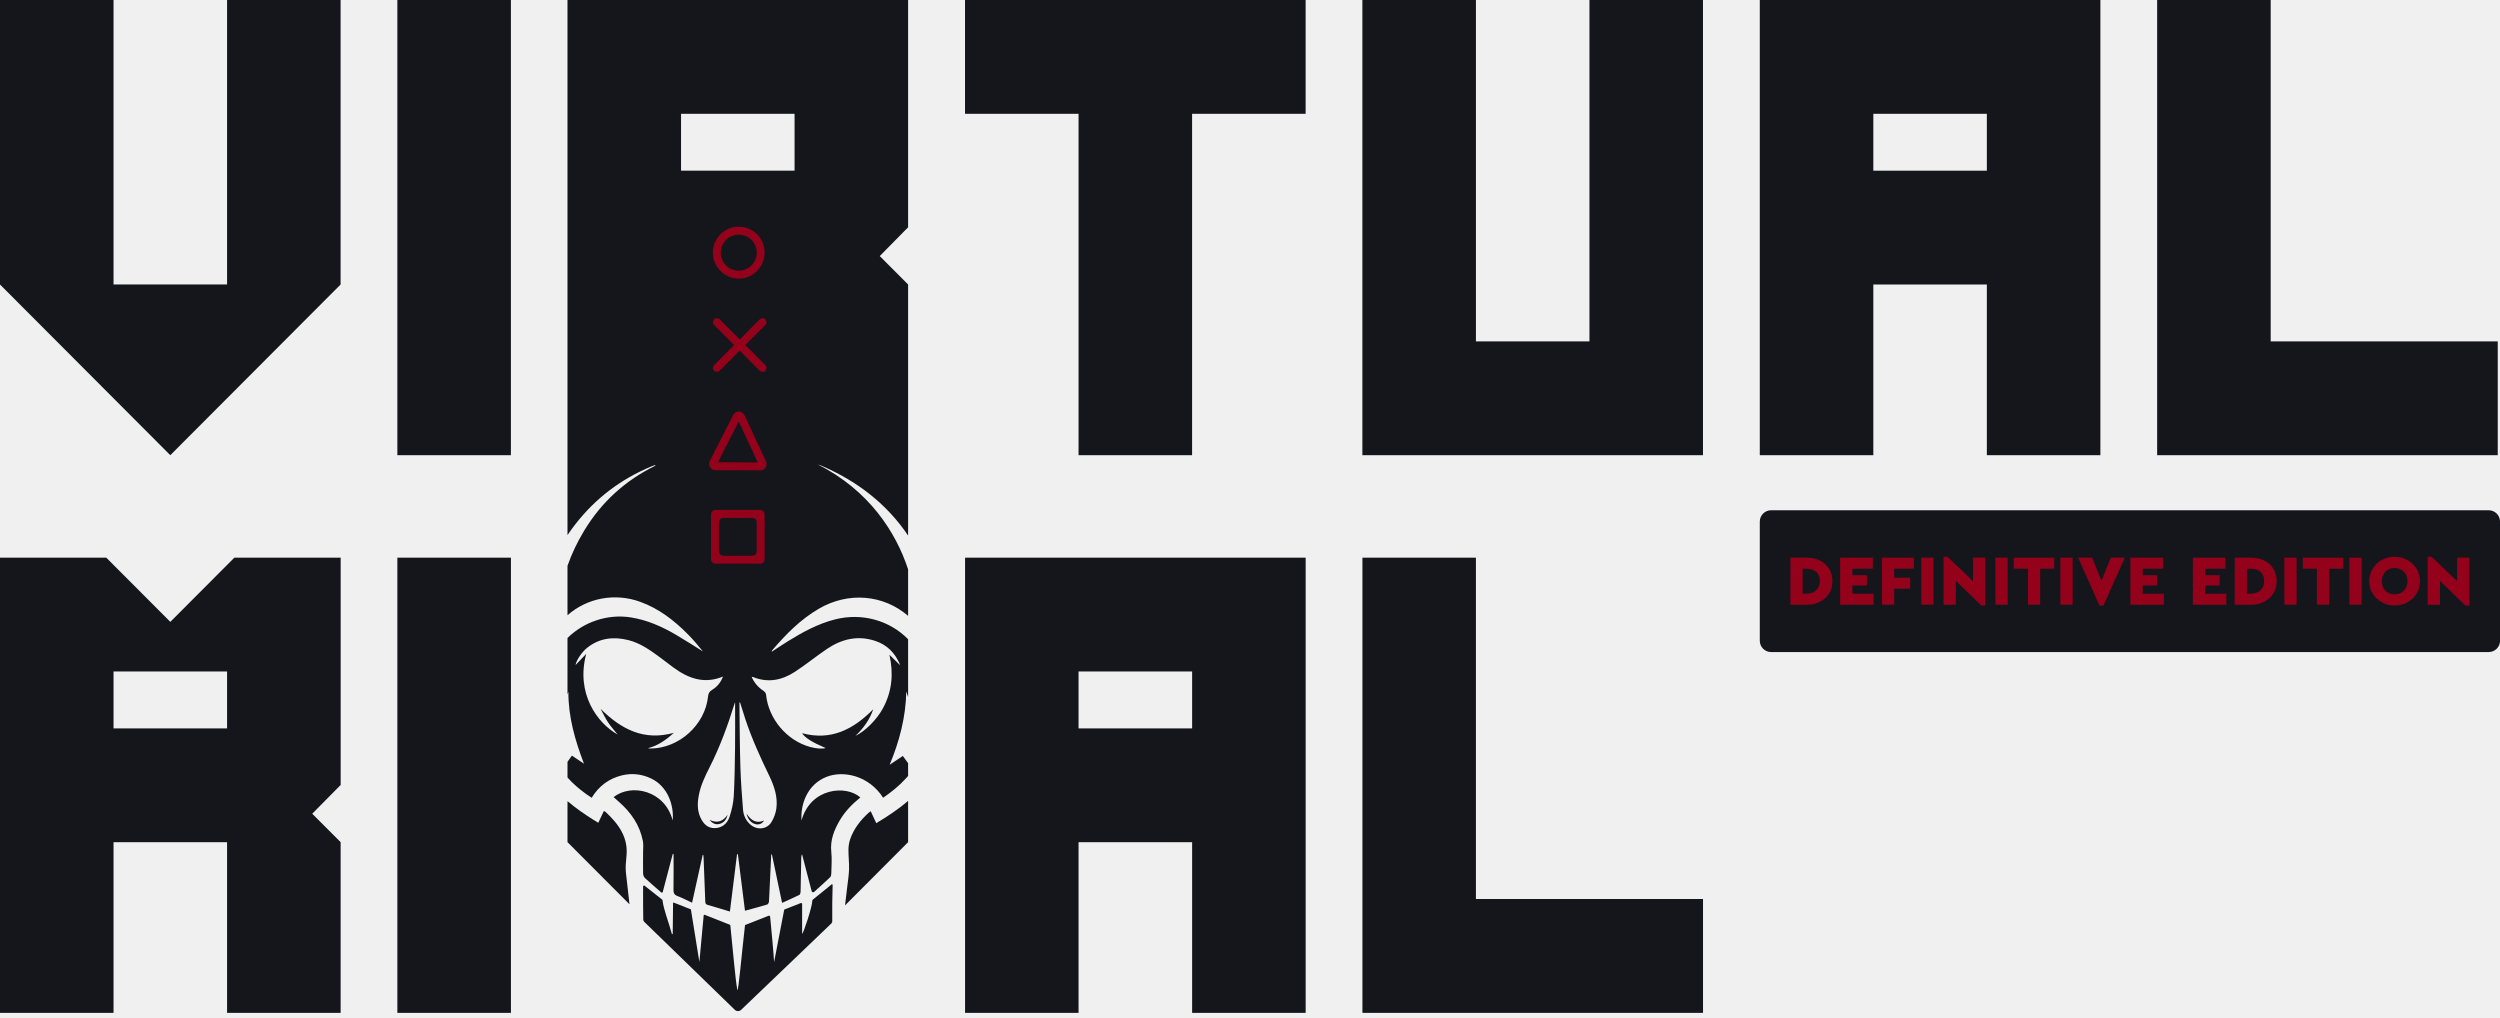
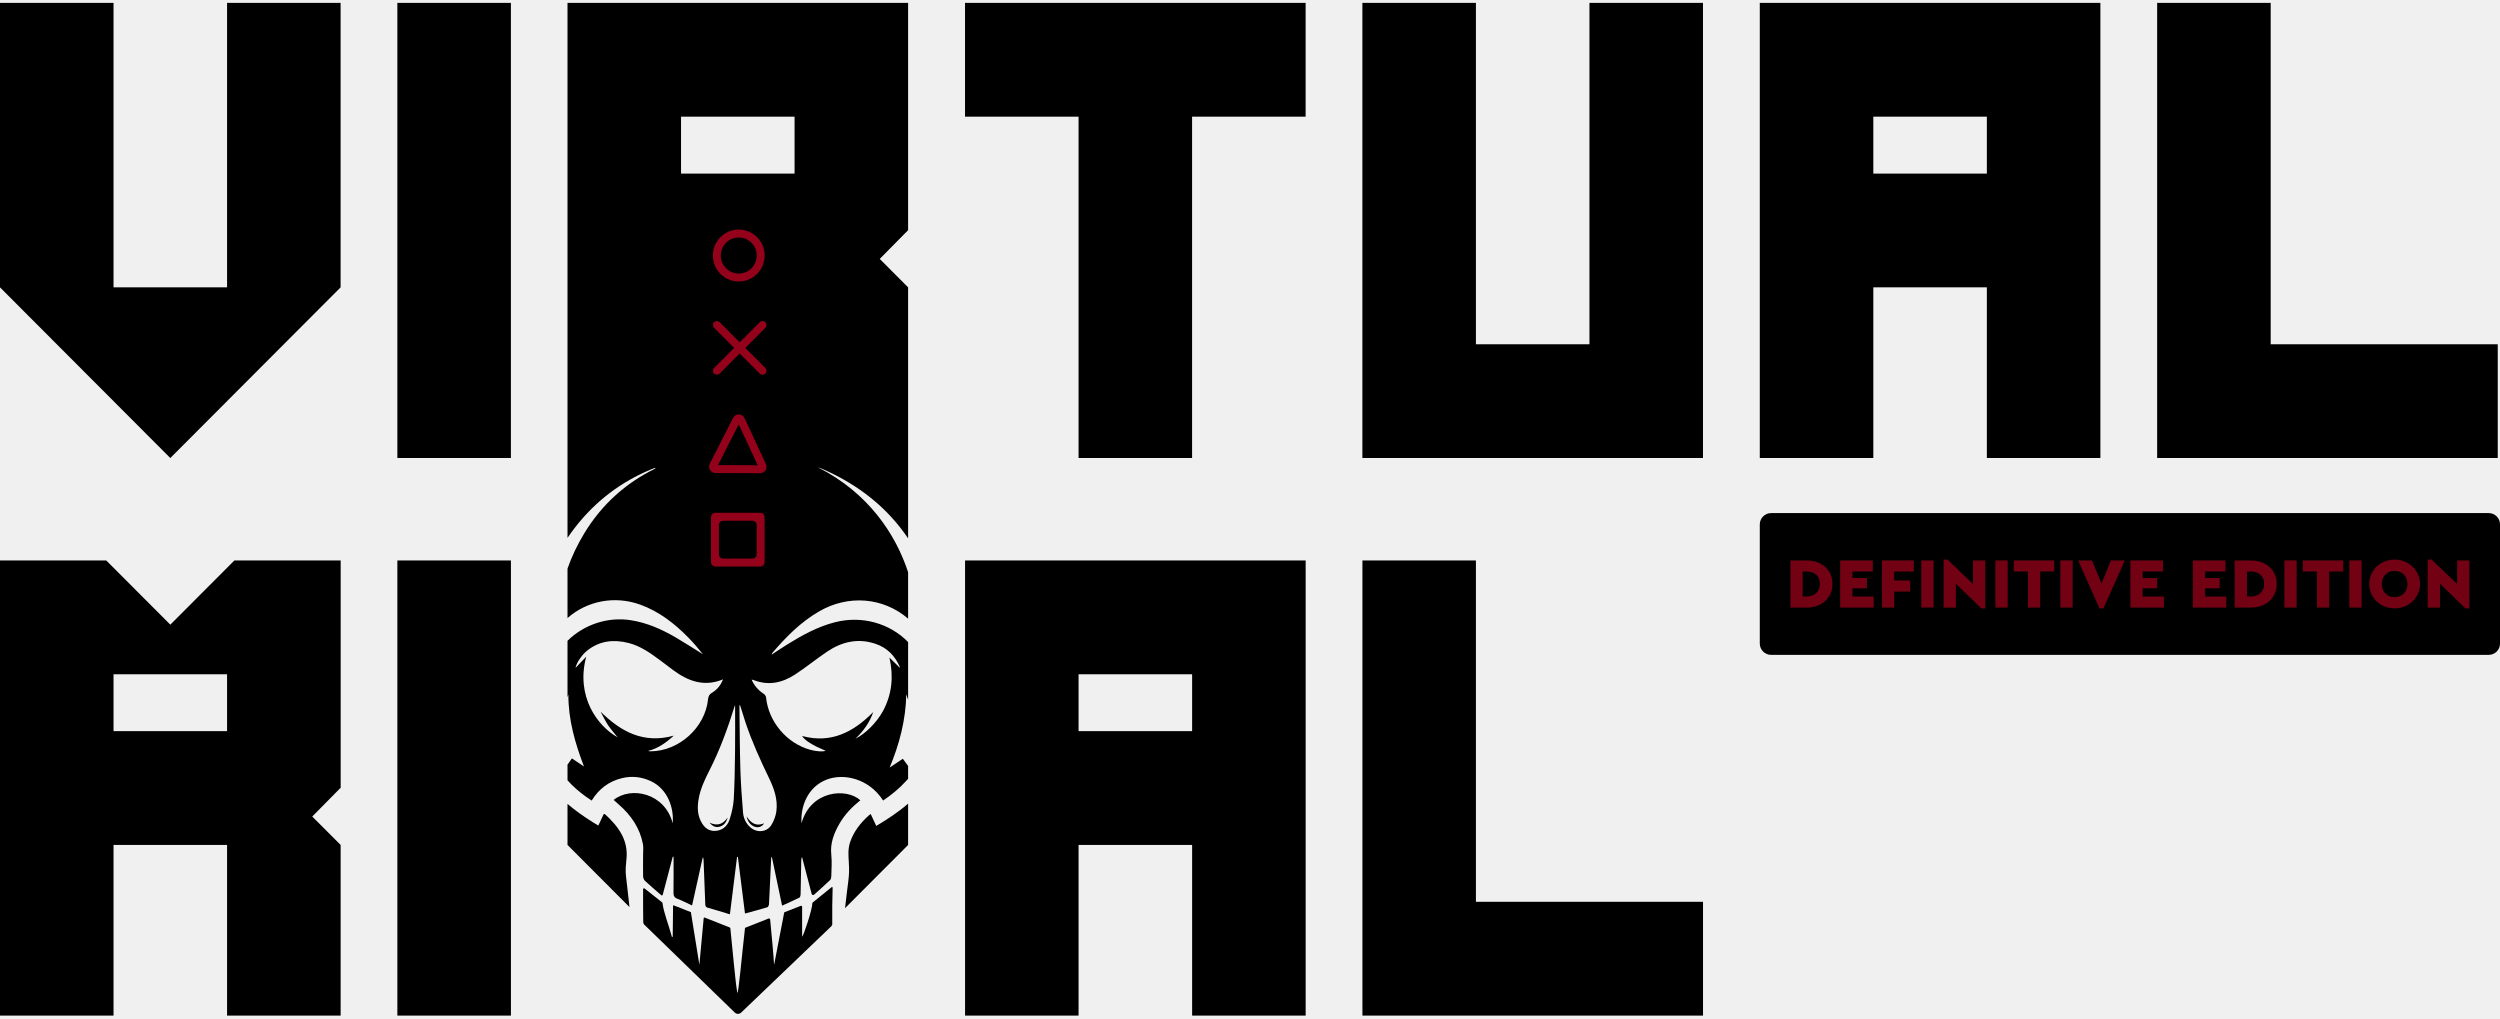
- <svg xmlns="http://www.w3.org/2000/svg" width="398" height="162" viewBox="0 0 398 162" fill="none">
+ <svg xmlns="http://www.w3.org/2000/svg" width="432" height="176" viewBox="0 0 432 176" fill="none">
  <g clip-path="url(#clip0_31_896)">
-     <path d="M0 45.292V0H18.074V45.292H36.149V0H54.223V45.292L27.111 72.467L0 45.292Z" fill="#15151C" />
-     <path d="M63.26 72.467V0H81.335V72.467H63.26Z" fill="#15151C" />
-     <path d="M171.706 72.467V18.117H153.632V0H207.855V18.117H189.781V72.467H171.706Z" fill="#15151C" />
-     <path d="M216.892 72.467V0H234.966V54.35H253.041V0H271.115V72.467H216.892Z" fill="#15151C" />
-     <path d="M280.158 72.467V0H334.381V72.467H316.307V45.292H298.233V72.467H280.158ZM316.307 27.175V18.117H298.233V27.175H316.307Z" fill="#15151C" />
-     <path d="M343.418 72.467V0H361.493V54.35H397.641V72.467H343.418Z" fill="#15151C" />
-     <path d="M27.111 98.996L16.92 88.781H0V161.248H18.074V134.073H36.149V161.248H54.229V134.073L49.708 129.546L54.181 125.014H54.235V88.781H37.309L27.118 98.996H27.111ZM36.149 115.956H18.074V106.897H36.149V115.956Z" fill="#15151C" />
-     <path d="M81.341 88.781H63.26V161.248H81.341V88.781Z" fill="#15151C" />
-     <path d="M153.632 161.248H171.706V134.073H189.787V161.248H207.861V88.781H153.638V161.248H153.632ZM171.706 106.897H189.787V115.956H171.706V106.897Z" fill="#15151C" />
-     <path d="M234.966 143.125V88.781H216.898V161.248H271.121V143.125H234.966Z" fill="#15151C" />
-     <path d="M132.555 140.883C132.494 142.43 132.476 145.105 132.494 146.658C132.501 146.798 132.44 146.926 132.343 147.023L117.994 160.76C117.708 161.034 117.258 161.034 116.973 160.754L102.569 146.761C102.466 146.664 102.405 146.524 102.405 146.378C102.399 144.958 102.356 142.613 102.381 141.133C102.381 141.023 102.49 140.944 102.593 140.987L105.365 143.18C105.419 143.198 105.456 143.247 105.468 143.301C105.656 144.867 106.428 146.688 106.969 148.711L107.097 148.699L107.152 143.752C107.152 143.703 107.2 143.673 107.249 143.691L109.99 144.769L111.333 153.103H111.345L112.026 145.744C112.038 145.659 112.123 145.61 112.196 145.641L116.152 147.2C116.219 147.224 116.268 147.285 116.274 147.358C116.663 150.977 117.046 155.777 117.38 157.593C117.55 158.049 118.091 151.714 118.608 147.273L122.363 145.787C122.473 145.744 122.594 145.817 122.606 145.933C122.813 148.016 123.19 152.128 123.226 153.091C123.226 153.103 123.245 153.103 123.251 153.091L124.849 144.806L127.475 143.77C127.572 143.734 127.681 143.795 127.699 143.898V148.662C127.888 148.68 129.334 144.233 129.316 143.429C129.316 143.344 129.34 143.271 129.401 143.222L132.397 140.792C132.488 140.755 132.555 140.792 132.555 140.883Z" fill="#15151C" />
-     <path d="M112.955 130.521C113.448 131.112 113.922 131.313 114.505 131.179C115.277 130.996 115.654 130.436 115.842 129.705C115.149 130.698 114.286 131.148 112.949 130.521H112.955Z" fill="#15151C" />
-     <path d="M118.851 129.516C119.045 130.484 119.671 131.136 120.449 131.24C120.923 131.301 121.397 131.069 121.634 130.631C120.376 131.161 119.543 130.594 118.851 129.522V129.516Z" fill="#15151C" />
-     <path d="M139.502 131.045C141.301 129.967 143.021 128.84 144.57 127.493V134.072L134.53 144.136C134.64 143.21 134.749 142.278 134.859 141.352C134.968 140.377 135.138 139.409 135.169 138.434C135.205 137.38 135.065 136.326 135.071 135.279C135.077 134.724 135.162 134.152 135.339 133.628C135.904 131.953 136.967 130.6 138.256 129.418C138.353 129.327 138.469 129.254 138.614 129.144C138.924 129.808 139.21 130.424 139.502 131.045Z" fill="#15151C" />
-     <path d="M99.646 138.934C99.822 140.609 100.017 142.29 100.217 143.965L90.347 134.072V127.542C91.605 128.614 92.967 129.565 94.377 130.454C94.656 130.631 94.954 130.801 95.252 130.984C95.568 130.32 95.847 129.723 96.115 129.15C96.206 129.15 96.23 129.144 96.243 129.15C96.291 129.175 96.34 129.199 96.382 129.236C98.449 131.154 100.053 133.281 99.731 136.326C99.646 137.191 99.555 138.075 99.646 138.934Z" fill="#15151C" />
-     <path d="M144.57 36.233V0H90.347V85.18C90.742 84.596 91.15 84.023 91.593 83.463C94.82 79.314 98.88 76.244 103.748 74.234C103.9 74.173 104.052 74.118 104.21 74.063C104.234 74.057 104.277 74.075 104.404 74.106C99.524 76.475 95.726 79.96 92.973 84.529C91.897 86.313 91.016 88.159 90.347 90.072V97.942C93.483 95.189 97.877 94.348 101.925 95.81C104.909 96.889 107.328 98.771 109.522 100.988C110.373 101.847 111.15 102.773 111.91 103.711C110.5 102.834 109.102 101.933 107.674 101.092C105.401 99.758 103.031 98.692 100.387 98.284C96.704 97.717 92.936 99.009 90.347 101.567V110.583C90.396 110.424 90.445 110.272 90.487 110.114C90.463 114.128 91.551 117.862 92.967 121.578C92.341 121.164 91.721 120.744 91.046 120.293C90.815 120.628 90.578 120.957 90.347 121.286V123.777C91.192 124.752 92.189 125.581 93.228 126.348C93.532 126.574 93.854 126.775 94.194 127.006C95.343 125.136 96.948 123.93 99.044 123.43C100.6 123.059 102.107 123.223 103.572 123.893C106.313 125.142 107.322 128.23 107.091 130.618C105.839 125.788 100.454 124.691 97.695 126.903C97.969 127.146 98.23 127.384 98.497 127.621C100.442 129.315 101.858 131.343 102.35 133.914C102.454 134.456 102.381 135.029 102.381 135.589C102.381 136.753 102.356 137.916 102.381 139.074C102.387 139.317 102.508 139.628 102.678 139.786C103.505 140.554 104.356 141.279 105.267 142.071C105.353 142.144 105.48 142.101 105.511 141.998C106.051 139.933 106.574 137.941 107.103 135.943L107.231 135.961C107.231 137.861 107.255 139.756 107.218 141.651C107.218 142.181 107.346 142.461 107.869 142.656C108.634 142.942 109.358 143.332 110.178 143.71C110.749 141.145 111.308 138.623 111.868 136.101C111.898 136.101 111.928 136.101 111.959 136.095C111.977 136.217 112.001 136.339 112.007 136.46C112.105 138.818 112.202 141.175 112.281 143.539C112.293 143.837 112.378 143.984 112.682 144.069C113.837 144.392 114.979 144.745 116.201 145.117C116.584 142.034 116.961 139.007 117.337 135.985H117.471C117.848 138.976 118.219 141.967 118.601 144.989C119.811 144.66 120.99 144.349 122.151 143.996C122.278 143.959 122.412 143.685 122.424 143.515C122.552 141.084 122.655 138.653 122.771 136.223C122.771 136.138 122.783 136.052 122.874 135.955C123.409 138.519 123.95 141.084 124.509 143.74C125.463 143.301 126.374 142.905 127.256 142.467C127.31 142.436 127.353 142.369 127.389 142.284C127.432 142.168 127.45 142.022 127.456 141.906C127.499 140.128 127.529 138.349 127.56 136.57C127.56 136.387 127.56 136.211 127.687 136.01C128.192 137.941 128.696 139.872 129.219 141.876C129.261 142.046 129.474 142.107 129.608 141.992C130.495 141.188 131.34 140.438 132.154 139.659C132.288 139.537 132.343 139.269 132.343 139.068C132.367 137.922 132.464 136.771 132.343 135.638C132.142 133.774 132.774 132.178 133.673 130.631C134.512 129.181 135.667 128.005 136.967 126.957C134.755 124.941 129.042 125.38 127.602 130.625C127.414 127.987 128.55 124.856 131.601 123.668C134.287 122.626 138.323 123.461 140.596 127C141.915 126.098 143.154 125.099 144.224 123.918C144.352 123.771 144.467 123.643 144.57 123.534V121.499C144.516 121.426 144.461 121.347 144.394 121.255C144.194 120.957 143.969 120.671 143.732 120.348C143.015 120.829 142.328 121.292 141.635 121.749C143.185 118.009 144.206 114.171 144.279 110.077C144.376 110.376 144.473 110.68 144.57 110.979V101.768C141.653 98.777 137.223 97.516 132.95 98.606C130.197 99.307 127.742 100.653 125.36 102.134C124.539 102.639 123.749 103.181 122.837 103.772C122.904 103.614 122.916 103.553 122.947 103.51C125.116 100.97 127.438 98.613 130.367 96.907C135.023 94.184 140.608 94.635 144.57 98.04V90.651C142.638 84.711 138.305 78.023 130.209 73.947C130.446 74.033 130.689 74.1 130.914 74.203C136.694 76.719 141.289 80.386 144.57 85.26V45.292L140.055 40.766L144.522 36.233H144.57ZM103.59 119.166C103.456 119.166 103.317 119.154 103.171 119.105C104.757 118.709 106.027 117.801 107.267 116.668C102.478 117.996 98.868 116.071 95.61 112.843C96.005 113.574 96.358 114.329 96.814 115.018C97.27 115.7 97.835 116.315 98.327 116.936C95.094 115.127 91.636 110.418 93.325 104.095C92.766 104.686 92.201 105.277 91.624 105.88C91.745 105.137 92.614 103.815 93.447 103.151C95.422 101.561 97.665 101.311 100.047 101.908C101.961 102.389 103.535 103.523 105.091 104.668C105.79 105.186 106.477 105.728 107.182 106.246C109.552 107.994 112.08 108.95 115.101 107.708C114.73 108.67 114.153 109.358 113.363 109.827C112.913 110.089 112.767 110.412 112.718 110.9C112.244 115.395 108.118 119.123 103.59 119.166ZM117.021 119.093C116.985 121.651 116.954 124.21 116.815 126.762C116.748 127.853 116.493 128.955 116.158 129.997C115.763 131.234 114.821 131.843 113.727 131.837C112.834 131.837 112.22 131.356 111.776 130.649C110.999 129.4 110.98 128.042 111.242 126.647C111.533 125.057 112.226 123.613 112.949 122.188C114.615 118.91 115.867 115.474 116.954 111.972C116.973 111.923 116.997 111.88 117.027 111.826C117.027 114.274 117.052 116.687 117.021 119.093ZM123.597 128.712C123.5 129.455 123.208 130.229 122.819 130.874C122.108 132.044 120.534 132.19 119.495 131.301C118.759 130.673 118.37 129.833 118.291 128.925C118.097 126.61 117.939 124.295 117.866 121.98C117.769 118.77 117.763 115.56 117.72 112.349C117.714 112.179 117.72 112.008 117.72 111.832C117.751 111.832 117.787 111.826 117.817 111.826C118.103 112.715 118.37 113.61 118.662 114.5C119.689 117.588 121.032 120.543 122.448 123.467C123.245 125.118 123.846 126.848 123.597 128.712ZM126.508 106.977C128.277 105.831 129.912 104.485 131.662 103.303C134.026 101.713 136.591 101.104 139.386 102.048C141.228 102.67 142.455 103.931 143.227 105.679C143.264 105.752 143.27 105.843 143.282 105.886C142.729 105.344 142.164 104.79 141.598 104.241C142.279 107.245 142.012 110.089 140.553 112.782C139.563 114.597 137.697 116.443 136.183 117.15C137.466 115.956 138.45 114.567 139.022 112.91C135.88 116.102 132.306 117.972 127.693 116.723C128.143 117.442 129.279 118.167 131.443 119.087C130.957 119.251 129.942 119.184 128.97 118.916C125.244 117.893 122.333 114.421 121.956 110.577C121.938 110.37 121.756 110.12 121.573 110.004C120.729 109.45 120.09 108.737 119.659 107.756C119.78 107.775 119.847 107.768 119.908 107.793C122.26 108.743 124.472 108.292 126.508 106.977ZM126.496 27.175H108.422V18.117H126.496V27.175Z" fill="#15151C" />
-     <path d="M117.763 55.831L120.953 59.029C121.196 59.272 121.598 59.272 121.847 59.029C122.096 58.785 122.09 58.383 121.847 58.133L118.656 54.935L121.847 51.737C122.09 51.493 122.09 51.091 121.847 50.841C121.604 50.592 121.203 50.598 120.953 50.841L117.763 54.04L114.572 50.841C114.329 50.598 113.928 50.598 113.679 50.841C113.557 50.963 113.496 51.128 113.496 51.286C113.496 51.444 113.557 51.609 113.679 51.731L116.869 54.929L113.679 58.127C113.557 58.249 113.496 58.413 113.496 58.572C113.496 58.73 113.557 58.895 113.679 59.017C113.922 59.26 114.323 59.26 114.572 59.017L117.763 55.818V55.831Z" fill="#94011A" />
-     <path d="M113.484 40.224C113.484 37.945 115.332 36.087 117.611 36.087C119.89 36.087 121.731 37.939 121.731 40.224C121.731 42.508 119.884 44.36 117.611 44.36C115.338 44.36 113.484 42.508 113.484 40.224ZM120.473 40.224C120.473 38.64 119.191 37.354 117.611 37.354C116.031 37.354 114.748 38.64 114.748 40.224C114.748 41.807 116.031 43.093 117.611 43.093C119.191 43.093 120.473 41.807 120.473 40.224Z" fill="#94011A" />
-     <path d="M113.192 89.043V81.879C113.192 81.495 113.502 81.184 113.885 81.184H121.032C121.415 81.184 121.725 81.495 121.725 81.879V89.043C121.725 89.426 121.415 89.737 121.032 89.737H113.885C113.502 89.737 113.192 89.426 113.192 89.043ZM114.45 83.146V87.788C114.45 88.171 114.76 88.482 115.143 88.482H119.774C120.157 88.482 120.467 88.171 120.467 87.788V83.146C120.467 82.762 120.157 82.451 119.774 82.451H115.143C114.76 82.451 114.45 82.762 114.45 83.146Z" fill="#94011A" />
-     <path d="M121.02 74.885L113.891 74.855C113.539 74.855 113.217 74.672 113.034 74.368C112.852 74.063 112.834 73.698 112.998 73.381L116.711 66.077C116.888 65.73 117.258 65.498 117.629 65.522C118.018 65.528 118.364 65.754 118.528 66.107L121.938 73.442C122.084 73.758 122.059 74.124 121.871 74.416C121.683 74.709 121.367 74.885 121.02 74.885ZM114.305 73.588L120.631 73.618L117.605 67.1L114.305 73.588Z" fill="#94011A" />
-     <path d="M396.201 81.233H281.963C280.966 81.233 280.158 82.043 280.158 83.042V102C280.158 102.999 280.966 103.809 281.963 103.809H396.201C397.198 103.809 398.006 102.999 398.006 102V83.042C398.006 82.043 397.198 81.233 396.201 81.233Z" fill="#15151C" />
-     <path d="M285.032 88.774H287.64C288.411 88.774 289.104 88.927 289.724 89.231C290.344 89.536 290.83 89.968 291.189 90.535C291.547 91.101 291.724 91.759 291.724 92.509C291.724 93.258 291.547 93.91 291.189 94.482C290.836 95.055 290.344 95.5 289.724 95.81C289.104 96.127 288.411 96.279 287.64 96.279H285.032V88.781V88.774ZM287.627 94.513C288.241 94.513 288.74 94.336 289.135 93.971C289.53 93.611 289.724 93.118 289.724 92.496C289.724 91.875 289.53 91.376 289.141 91.04C288.752 90.706 288.247 90.541 287.627 90.541H286.983V94.507H287.627V94.513Z" fill="#94011A" />
-     <path d="M292.951 88.774H298.148V90.535H294.902V91.57H297.218V93.209H294.902V94.519H298.281V96.279H292.951V88.781V88.774Z" fill="#94011A" />
-     <path d="M299.606 88.774H304.687V90.535H301.557V91.966H304.097V93.727H301.557V96.273H299.606V88.774Z" fill="#94011A" />
-     <path d="M305.866 88.774H307.817V96.273H305.866V88.774Z" fill="#94011A" />
-     <path d="M316.058 88.774V96.413H315.432L311.372 92.472V96.279H309.421V88.64H310.047L314.107 92.527V88.774H316.058Z" fill="#94011A" />
-     <path d="M317.668 88.774H319.619V96.273H317.668V88.774Z" fill="#94011A" />
-     <path d="M322.84 90.535H320.598V88.774H327.04V90.535H324.797V96.273H322.846V90.535H322.84Z" fill="#94011A" />
-     <path d="M328.012 88.774H329.963V96.273H328.012V88.774Z" fill="#94011A" />
-     <path d="M338.271 88.774L334.867 96.413H334.241L330.838 88.774H333.05L334.557 92.454L336.053 88.774H338.265H338.271Z" fill="#94011A" />
-     <path d="M339.158 88.774H344.354V90.535H341.109V91.57H343.424V93.209H341.109V94.519H344.488V96.279H339.158V88.781V88.774Z" fill="#94011A" />
-     <path d="M349.101 88.774H354.297V90.535H351.052V91.57H353.367V93.209H351.052V94.519H354.431V96.279H349.101V88.781V88.774Z" fill="#94011A" />
-     <path d="M355.762 88.774H358.369C359.141 88.774 359.834 88.927 360.453 89.231C361.073 89.536 361.56 89.968 361.918 90.535C362.277 91.101 362.453 91.759 362.453 92.509C362.453 93.258 362.277 93.91 361.918 94.482C361.566 95.055 361.073 95.5 360.453 95.81C359.834 96.127 359.141 96.279 358.369 96.279H355.762V88.781V88.774ZM358.357 94.513C358.971 94.513 359.469 94.336 359.864 93.971C360.259 93.611 360.453 93.118 360.453 92.496C360.453 91.875 360.259 91.376 359.87 91.04C359.481 90.706 358.977 90.541 358.357 90.541H357.713V94.507H358.357V94.513Z" fill="#94011A" />
-     <path d="M363.675 88.774H365.625V96.273H363.675V88.774Z" fill="#94011A" />
-     <path d="M368.846 90.535H366.604V88.774H373.046V90.535H370.803V96.273H368.853V90.535H368.846Z" fill="#94011A" />
-     <path d="M374.018 88.774H375.969V96.273H374.018V88.774Z" fill="#94011A" />
-     <path d="M381.214 96.407C380.479 96.407 379.804 96.237 379.19 95.896C378.576 95.555 378.084 95.091 377.726 94.501C377.367 93.91 377.185 93.252 377.185 92.521C377.185 91.79 377.367 91.144 377.726 90.547C378.084 89.95 378.57 89.481 379.19 89.146C379.804 88.805 380.479 88.634 381.214 88.634C381.949 88.634 382.624 88.805 383.244 89.146C383.864 89.487 384.356 89.956 384.721 90.547C385.085 91.144 385.268 91.802 385.268 92.521C385.268 93.24 385.085 93.91 384.721 94.501C384.356 95.091 383.864 95.561 383.244 95.896C382.624 96.237 381.949 96.407 381.214 96.407ZM382.272 94.354C382.581 94.178 382.825 93.934 383.001 93.623C383.177 93.307 383.268 92.941 383.268 92.527C383.268 92.113 383.177 91.753 383.001 91.436C382.825 91.12 382.581 90.87 382.272 90.699C381.962 90.529 381.615 90.437 381.226 90.437C380.837 90.437 380.473 90.523 380.169 90.699C379.865 90.876 379.622 91.12 379.452 91.436C379.275 91.753 379.19 92.119 379.19 92.527C379.19 93.154 379.379 93.66 379.755 94.044C380.132 94.427 380.625 94.616 381.226 94.616C381.609 94.616 381.962 94.531 382.272 94.354Z" fill="#94011A" />
-     <path d="M393.126 88.774V96.413H392.5L388.44 92.472V96.279H386.489V88.64H387.115L391.175 92.527V88.774H393.126Z" fill="#94011A" />
+     <path d="M0 49.655V0.5H19.618V49.655H39.237V0.5H58.855V49.655L29.428 79.147L0 49.655Z" fill="black" />
+     <path d="M68.664 79.147V0.5H88.283V79.147H68.664Z" fill="black" />
+     <path d="M186.375 79.147V20.162H166.756V0.5H225.611V20.162H205.993V79.147H186.375Z" fill="black" />
+     <path d="M235.42 79.147V0.5H255.039V59.486H274.657V0.5H294.276V79.147H235.42Z" fill="black" />
+     <path d="M304.091 79.147V0.5H362.946V79.147H343.328V49.655H323.71V79.147H304.091ZM343.328 29.993V20.162H323.71V29.993H343.328Z" fill="black" />
+     <path d="M372.756 79.147V0.5H392.374V59.486H431.611V79.147H372.756Z" fill="black" />
+     <path d="M29.428 107.939L18.365 96.852H0V175.5H19.618V146.007H39.237V175.5H58.862V146.007L53.954 141.095L58.809 136.176H58.868V96.852H40.497L29.434 107.939H29.428ZM39.237 126.345H19.618V116.514H39.237V126.345Z" fill="black" />
+     <path d="M88.289 96.852H68.664V175.5H88.289V96.852Z" fill="black" />
+     <path d="M166.756 175.5H186.375V146.007H206V175.5H225.618V96.852H166.763V175.5H166.756ZM186.375 116.514H206V126.345H186.375V116.514Z" fill="black" />
+     <path d="M255.039 155.831V96.852H235.427V175.5H294.282V155.831H255.039Z" fill="black" />
+     <path d="M143.879 153.399C143.813 155.078 143.793 157.98 143.813 159.666C143.82 159.818 143.754 159.957 143.648 160.063L128.074 174.971C127.764 175.269 127.275 175.269 126.965 174.964L111.331 159.778C111.219 159.673 111.153 159.521 111.153 159.362C111.147 157.821 111.1 155.276 111.127 153.67C111.127 153.551 111.246 153.465 111.358 153.511L114.366 155.891C114.425 155.911 114.465 155.964 114.478 156.023C114.682 157.722 115.52 159.699 116.107 161.894L116.246 161.881L116.305 156.512C116.305 156.46 116.358 156.427 116.411 156.446L119.386 157.617L120.844 166.661H120.857L121.596 158.674C121.609 158.582 121.701 158.529 121.78 158.562L126.075 160.254C126.147 160.281 126.2 160.347 126.207 160.426C126.629 164.353 127.045 169.563 127.407 171.533C127.592 172.029 128.179 165.153 128.74 160.334L132.817 158.721C132.935 158.674 133.067 158.754 133.08 158.879C133.305 161.14 133.714 165.603 133.753 166.648C133.753 166.661 133.773 166.661 133.78 166.648L135.515 157.656L138.364 156.532C138.47 156.493 138.589 156.559 138.608 156.671V161.841C138.813 161.861 140.383 157.035 140.363 156.162C140.363 156.069 140.389 155.99 140.455 155.937L143.708 153.299C143.807 153.26 143.879 153.299 143.879 153.399Z" fill="black" />
+     <path d="M122.605 142.153C123.139 142.794 123.654 143.012 124.287 142.867C125.125 142.668 125.534 142.06 125.738 141.267C124.986 142.344 124.05 142.834 122.598 142.153H122.605Z" fill="black" />
+     <path d="M129.004 141.062C129.215 142.113 129.894 142.821 130.739 142.933C131.253 142.999 131.768 142.748 132.025 142.272C130.659 142.847 129.756 142.232 129.004 141.069V141.062Z" fill="black" />
+     <path d="M151.419 142.721C153.372 141.551 155.239 140.328 156.921 138.867V146.007L146.023 156.929C146.142 155.924 146.26 154.912 146.379 153.908C146.498 152.85 146.683 151.799 146.716 150.741C146.755 149.597 146.604 148.453 146.61 147.316C146.617 146.715 146.709 146.093 146.9 145.524C147.514 143.706 148.668 142.239 150.067 140.956C150.172 140.857 150.298 140.778 150.456 140.659C150.792 141.379 151.102 142.047 151.419 142.721Z" fill="black" />
+     <path d="M108.158 151.283C108.35 153.101 108.561 154.926 108.778 156.744L98.066 146.007V138.92C99.431 140.084 100.909 141.115 102.439 142.08C102.742 142.272 103.066 142.457 103.389 142.655C103.732 141.935 104.035 141.287 104.326 140.665C104.425 140.665 104.451 140.659 104.464 140.665C104.517 140.692 104.57 140.718 104.616 140.758C106.859 142.84 108.6 145.148 108.251 148.453C108.158 149.392 108.059 150.351 108.158 151.283Z" fill="black" />
+     <path d="M156.921 39.824V0.5H98.066V92.945C98.494 92.311 98.936 91.689 99.418 91.081C102.921 86.579 107.327 83.246 112.611 81.065C112.776 80.999 112.941 80.939 113.112 80.88C113.139 80.873 113.185 80.893 113.323 80.926C108.026 83.498 103.904 87.279 100.915 92.238C99.748 94.175 98.791 96.178 98.066 98.254V106.796C101.469 103.808 106.239 102.895 110.632 104.482C113.871 105.652 116.496 107.695 118.878 110.101C119.801 111.034 120.646 112.039 121.47 113.057C119.94 112.105 118.423 111.126 116.872 110.214C114.405 108.766 111.833 107.609 108.963 107.166C104.966 106.551 100.876 107.953 98.066 110.729V120.514C98.118 120.342 98.171 120.177 98.217 120.005C98.191 124.362 99.372 128.415 100.909 132.447C100.229 131.998 99.556 131.542 98.824 131.053C98.573 131.416 98.316 131.773 98.066 132.13V134.834C98.982 135.892 100.064 136.791 101.192 137.624C101.522 137.869 101.872 138.087 102.241 138.338C103.488 136.308 105.229 134.999 107.505 134.457C109.194 134.054 110.83 134.233 112.42 134.96C115.395 136.315 116.49 139.667 116.239 142.259C114.88 137.016 109.036 135.826 106.041 138.226C106.338 138.49 106.621 138.748 106.912 139.006C109.022 140.844 110.56 143.045 111.094 145.835C111.206 146.424 111.127 147.045 111.127 147.653C111.127 148.916 111.1 150.179 111.127 151.435C111.133 151.699 111.265 152.037 111.45 152.209C112.347 153.042 113.271 153.828 114.26 154.688C114.353 154.767 114.491 154.721 114.524 154.608C115.111 152.367 115.678 150.205 116.252 148.037L116.391 148.057C116.391 150.119 116.417 152.175 116.378 154.232C116.378 154.807 116.516 155.111 117.084 155.322C117.915 155.633 118.7 156.056 119.59 156.466C120.21 153.683 120.817 150.946 121.424 148.209C121.457 148.209 121.49 148.209 121.523 148.202C121.543 148.334 121.569 148.467 121.576 148.599C121.681 151.157 121.787 153.716 121.873 156.281C121.886 156.605 121.978 156.764 122.308 156.856C123.561 157.207 124.802 157.59 126.128 157.993C126.543 154.648 126.952 151.362 127.361 148.083H127.506C127.915 151.329 128.318 154.575 128.733 157.855C130.046 157.498 131.326 157.16 132.586 156.777C132.724 156.737 132.869 156.44 132.882 156.255C133.021 153.617 133.133 150.979 133.258 148.341C133.258 148.248 133.272 148.156 133.371 148.05C133.951 150.833 134.538 153.617 135.145 156.499C136.181 156.023 137.17 155.593 138.127 155.117C138.186 155.084 138.232 155.012 138.272 154.919C138.318 154.794 138.338 154.635 138.345 154.509C138.391 152.579 138.424 150.648 138.457 148.718C138.457 148.519 138.457 148.328 138.595 148.11C139.143 150.205 139.69 152.301 140.258 154.476C140.304 154.661 140.535 154.727 140.68 154.602C141.643 153.729 142.56 152.916 143.444 152.07C143.589 151.937 143.648 151.647 143.648 151.428C143.675 150.185 143.78 148.936 143.648 147.706C143.431 145.683 144.117 143.951 145.093 142.272C146.003 140.698 147.257 139.422 148.668 138.285C146.267 136.097 140.066 136.573 138.503 142.265C138.298 139.403 139.532 136.004 142.843 134.715C145.759 133.585 150.139 134.49 152.606 138.331C154.038 137.353 155.384 136.269 156.545 134.986C156.683 134.828 156.808 134.689 156.921 134.57V132.362C156.861 132.282 156.802 132.196 156.729 132.097C156.512 131.773 156.268 131.462 156.01 131.112C155.232 131.634 154.486 132.137 153.734 132.633C155.417 128.573 156.525 124.408 156.604 119.965C156.71 120.289 156.815 120.62 156.921 120.944V110.948C153.754 107.702 148.945 106.333 144.308 107.516C141.32 108.277 138.655 109.738 136.069 111.344C135.178 111.893 134.321 112.481 133.331 113.123C133.404 112.951 133.417 112.885 133.45 112.838C135.805 110.082 138.325 107.523 141.504 105.672C146.557 102.717 152.62 103.206 156.921 106.902V98.882C154.823 92.436 150.119 85.177 141.333 80.754C141.59 80.847 141.854 80.919 142.098 81.032C148.371 83.762 153.358 87.742 156.921 93.031V49.655L152.019 44.742L156.868 39.824H156.921ZM112.44 129.829C112.294 129.829 112.143 129.816 111.984 129.763C113.706 129.334 115.085 128.349 116.431 127.119C111.232 128.56 107.314 126.471 103.778 122.967C104.207 123.76 104.59 124.58 105.084 125.327C105.579 126.068 106.193 126.735 106.727 127.41C103.217 125.446 99.464 120.336 101.298 113.473C100.691 114.114 100.077 114.756 99.451 115.41C99.583 114.604 100.526 113.169 101.43 112.448C103.574 110.723 106.008 110.452 108.594 111.1C110.672 111.622 112.38 112.852 114.069 114.095C114.828 114.657 115.573 115.245 116.338 115.807C118.911 117.704 121.655 118.742 124.934 117.394C124.531 118.438 123.904 119.185 123.047 119.694C122.559 119.979 122.4 120.329 122.348 120.858C121.833 125.737 117.354 129.783 112.44 129.829ZM127.018 129.75C126.979 132.527 126.946 135.304 126.794 138.074C126.721 139.257 126.444 140.454 126.081 141.584C125.653 142.926 124.63 143.587 123.443 143.581C122.473 143.581 121.807 143.059 121.325 142.292C120.481 140.936 120.461 139.462 120.745 137.948C121.061 136.223 121.813 134.656 122.598 133.109C124.406 129.552 125.765 125.823 126.946 122.022C126.965 121.969 126.992 121.922 127.025 121.863C127.025 124.521 127.051 127.139 127.018 129.75ZM134.156 140.189C134.05 140.996 133.733 141.835 133.311 142.536C132.539 143.806 130.831 143.964 129.703 142.999C128.905 142.318 128.483 141.406 128.397 140.421C128.186 137.908 128.014 135.396 127.935 132.884C127.829 129.4 127.823 125.916 127.777 122.431C127.77 122.246 127.777 122.061 127.777 121.869C127.81 121.869 127.849 121.863 127.882 121.863C128.192 122.828 128.483 123.8 128.799 124.765C129.914 128.117 131.372 131.324 132.909 134.497C133.773 136.289 134.426 138.166 134.156 140.189ZM137.315 116.6C139.235 115.357 141.01 113.896 142.909 112.614C145.475 110.888 148.259 110.227 151.294 111.252C153.292 111.926 154.625 113.295 155.463 115.192C155.502 115.271 155.509 115.371 155.522 115.417C154.922 114.828 154.308 114.227 153.695 113.632C154.434 116.891 154.143 119.979 152.56 122.901C151.485 124.871 149.46 126.874 147.817 127.641C149.209 126.345 150.278 124.838 150.898 123.04C147.487 126.504 143.609 128.534 138.602 127.178C139.09 127.958 140.323 128.745 142.672 129.743C142.144 129.922 141.043 129.849 139.987 129.558C135.943 128.448 132.784 124.679 132.375 120.508C132.355 120.283 132.157 120.012 131.959 119.886C131.042 119.284 130.349 118.511 129.881 117.447C130.013 117.466 130.086 117.46 130.151 117.486C132.704 118.518 135.106 118.028 137.315 116.6ZM137.302 29.993H117.684V20.162H137.302V29.993Z" fill="black" />
+     <path d="M127.823 61.092L131.286 64.563C131.55 64.828 131.985 64.828 132.256 64.563C132.526 64.299 132.52 63.862 132.256 63.591L128.793 60.12L132.256 56.649C132.52 56.385 132.52 55.949 132.256 55.678C131.992 55.406 131.557 55.413 131.286 55.678L127.823 59.148L124.36 55.678C124.096 55.413 123.66 55.413 123.39 55.678C123.258 55.81 123.192 55.988 123.192 56.16C123.192 56.332 123.258 56.511 123.39 56.643L126.853 60.114L123.39 63.585C123.258 63.717 123.192 63.895 123.192 64.067C123.192 64.239 123.258 64.418 123.39 64.55C123.654 64.814 124.089 64.814 124.36 64.55L127.823 61.079V61.092Z" fill="#94011A" />
+     <path d="M123.179 44.154C123.179 41.681 125.184 39.665 127.658 39.665C130.132 39.665 132.131 41.675 132.131 44.154C132.131 46.633 130.125 48.643 127.658 48.643C125.191 48.643 123.179 46.633 123.179 44.154ZM130.765 44.154C130.765 42.435 129.373 41.04 127.658 41.04C125.943 41.04 124.551 42.435 124.551 44.154C124.551 45.873 125.943 47.268 127.658 47.268C129.373 47.268 130.765 45.873 130.765 44.154Z" fill="#94011A" />
+     <path d="M122.862 97.137V89.362C122.862 88.945 123.199 88.608 123.614 88.608H131.372C131.787 88.608 132.124 88.945 132.124 89.362V97.137C132.124 97.553 131.787 97.891 131.372 97.891H123.614C123.199 97.891 122.862 97.553 122.862 97.137ZM124.228 90.737V95.775C124.228 96.191 124.564 96.529 124.98 96.529H130.006C130.422 96.529 130.758 96.191 130.758 95.775V90.737C130.758 90.321 130.422 89.983 130.006 89.983H124.98C124.564 89.983 124.228 90.321 124.228 90.737Z" fill="#94011A" />
+     <path d="M131.359 81.772L123.621 81.739C123.238 81.739 122.889 81.541 122.691 81.21C122.493 80.88 122.473 80.483 122.651 80.139L126.682 72.212C126.873 71.835 127.275 71.584 127.678 71.611C128.1 71.617 128.476 71.862 128.654 72.245L132.355 80.205C132.513 80.549 132.487 80.946 132.282 81.263C132.078 81.581 131.735 81.772 131.359 81.772ZM124.069 80.364L130.937 80.397L127.651 73.323L124.069 80.364Z" fill="#94011A" />
+     <path d="M430.047 88.661H306.051C304.969 88.661 304.091 89.54 304.091 90.625V111.199C304.091 112.283 304.969 113.162 306.051 113.162H430.047C431.129 113.162 432.007 112.283 432.007 111.199V90.625C432.007 89.54 431.129 88.661 430.047 88.661Z" fill="black" />
+     <path d="M309.382 96.846H312.212C313.05 96.846 313.802 97.011 314.474 97.342C315.147 97.672 315.675 98.142 316.064 98.757C316.453 99.371 316.645 100.085 316.645 100.899C316.645 101.712 316.453 102.419 316.064 103.041C315.682 103.662 315.147 104.145 314.474 104.482C313.802 104.826 313.05 104.991 312.212 104.991H309.382V96.853V96.846ZM312.199 103.074C312.865 103.074 313.406 102.882 313.835 102.485C314.263 102.095 314.474 101.56 314.474 100.885C314.474 100.211 314.263 99.669 313.841 99.305C313.419 98.942 312.872 98.763 312.199 98.763H311.499V103.067H312.199V103.074Z" fill="#730114" />
+     <path d="M317.977 96.846H323.617V98.757H320.095V99.88H322.608V101.659H320.095V103.08H323.763V104.991H317.977V96.853V96.846Z" fill="#730114" />
+     <path d="M325.201 96.846H330.715V98.757H327.318V100.31H330.076V102.221H327.318V104.984H325.201V96.846Z" fill="#730114" />
+     <path d="M331.995 96.846H334.113V104.984H331.995V96.846Z" fill="#730114" />
+     <path d="M343.058 96.846V105.136H342.378L337.972 100.859V104.991H335.854V96.7H336.534L340.94 100.918V96.846H343.058Z" fill="#730114" />
+     <path d="M344.806 96.846H346.923V104.984H344.806V96.846Z" fill="#730114" />
+     <path d="M350.42 98.757H347.985V96.846H354.978V98.757H352.544V104.984H350.426V98.757H350.42Z" fill="#730114" />
+     <path d="M356.033 96.846H358.151V104.984H356.033V96.846Z" fill="#730114" />
+     <path d="M367.168 96.846L363.474 105.136H362.795L359.101 96.846H361.502L363.138 100.839L364.761 96.846H367.162H367.168Z" fill="#730114" />
+     <path d="M368.131 96.846H373.772V98.757H370.249V99.88H372.762V101.659H370.249V103.08H373.917V104.991H368.131V96.853V96.846Z" fill="#730114" />
+     <path d="M378.924 96.846H384.564V98.757H381.041V99.88H383.554V101.659H381.041V103.08H384.709V104.991H378.924V96.853V96.846Z" fill="#730114" />
+     <path d="M386.153 96.846H388.983C389.821 96.846 390.573 97.011 391.246 97.342C391.919 97.672 392.447 98.142 392.836 98.757C393.225 99.371 393.416 100.085 393.416 100.899C393.416 101.712 393.225 102.419 392.836 103.041C392.453 103.662 391.919 104.145 391.246 104.482C390.573 104.826 389.821 104.991 388.983 104.991H386.153V96.853V96.846ZM388.97 103.074C389.636 103.074 390.177 102.882 390.606 102.485C391.035 102.095 391.246 101.56 391.246 100.885C391.246 100.211 391.035 99.669 390.613 99.305C390.191 98.942 389.643 98.763 388.97 98.763H388.271V103.067H388.97V103.074Z" fill="#730114" />
+     <path d="M394.742 96.846H396.86V104.984H394.742V96.846Z" fill="#730114" />
+     <path d="M400.356 98.757H397.922V96.846H404.914V98.757H402.48V104.984H400.363V98.757H400.356Z" fill="#730114" />
+     <path d="M405.97 96.846H408.087V104.984H405.97V96.846Z" fill="#730114" />
+     <path d="M413.78 105.13C412.982 105.13 412.25 104.945 411.583 104.574C410.917 104.204 410.383 103.702 409.994 103.06C409.604 102.419 409.407 101.705 409.407 100.912C409.407 100.118 409.604 99.418 409.994 98.77C410.383 98.122 410.911 97.613 411.583 97.249C412.25 96.879 412.982 96.694 413.78 96.694C414.578 96.694 415.311 96.879 415.983 97.249C416.656 97.619 417.191 98.129 417.586 98.77C417.982 99.418 418.18 100.132 418.18 100.912C418.18 101.692 417.982 102.419 417.586 103.06C417.191 103.702 416.656 104.211 415.983 104.574C415.311 104.945 414.578 105.13 413.78 105.13ZM414.928 102.902C415.264 102.71 415.528 102.446 415.72 102.108C415.911 101.765 416.01 101.368 416.01 100.918C416.01 100.469 415.911 100.079 415.72 99.735C415.528 99.391 415.264 99.12 414.928 98.935C414.592 98.75 414.216 98.651 413.793 98.651C413.371 98.651 412.975 98.743 412.645 98.935C412.316 99.127 412.052 99.391 411.867 99.735C411.676 100.079 411.583 100.475 411.583 100.918C411.583 101.599 411.788 102.148 412.197 102.565C412.606 102.981 413.14 103.186 413.793 103.186C414.209 103.186 414.592 103.094 414.928 102.902Z" fill="#730114" />
+     <path d="M426.71 96.846V105.136H426.03L421.624 100.859V104.991H419.506V96.7H420.185L424.592 100.918V96.846H426.71Z" fill="#730114" />
  </g>
  <defs>
    <clipPath id="clip0_31_896">
-       <rect width="398" height="161.248" fill="white" />
+       <rect width="432" height="175" fill="white" transform="translate(0 0.5)" />
    </clipPath>
  </defs>
</svg>
